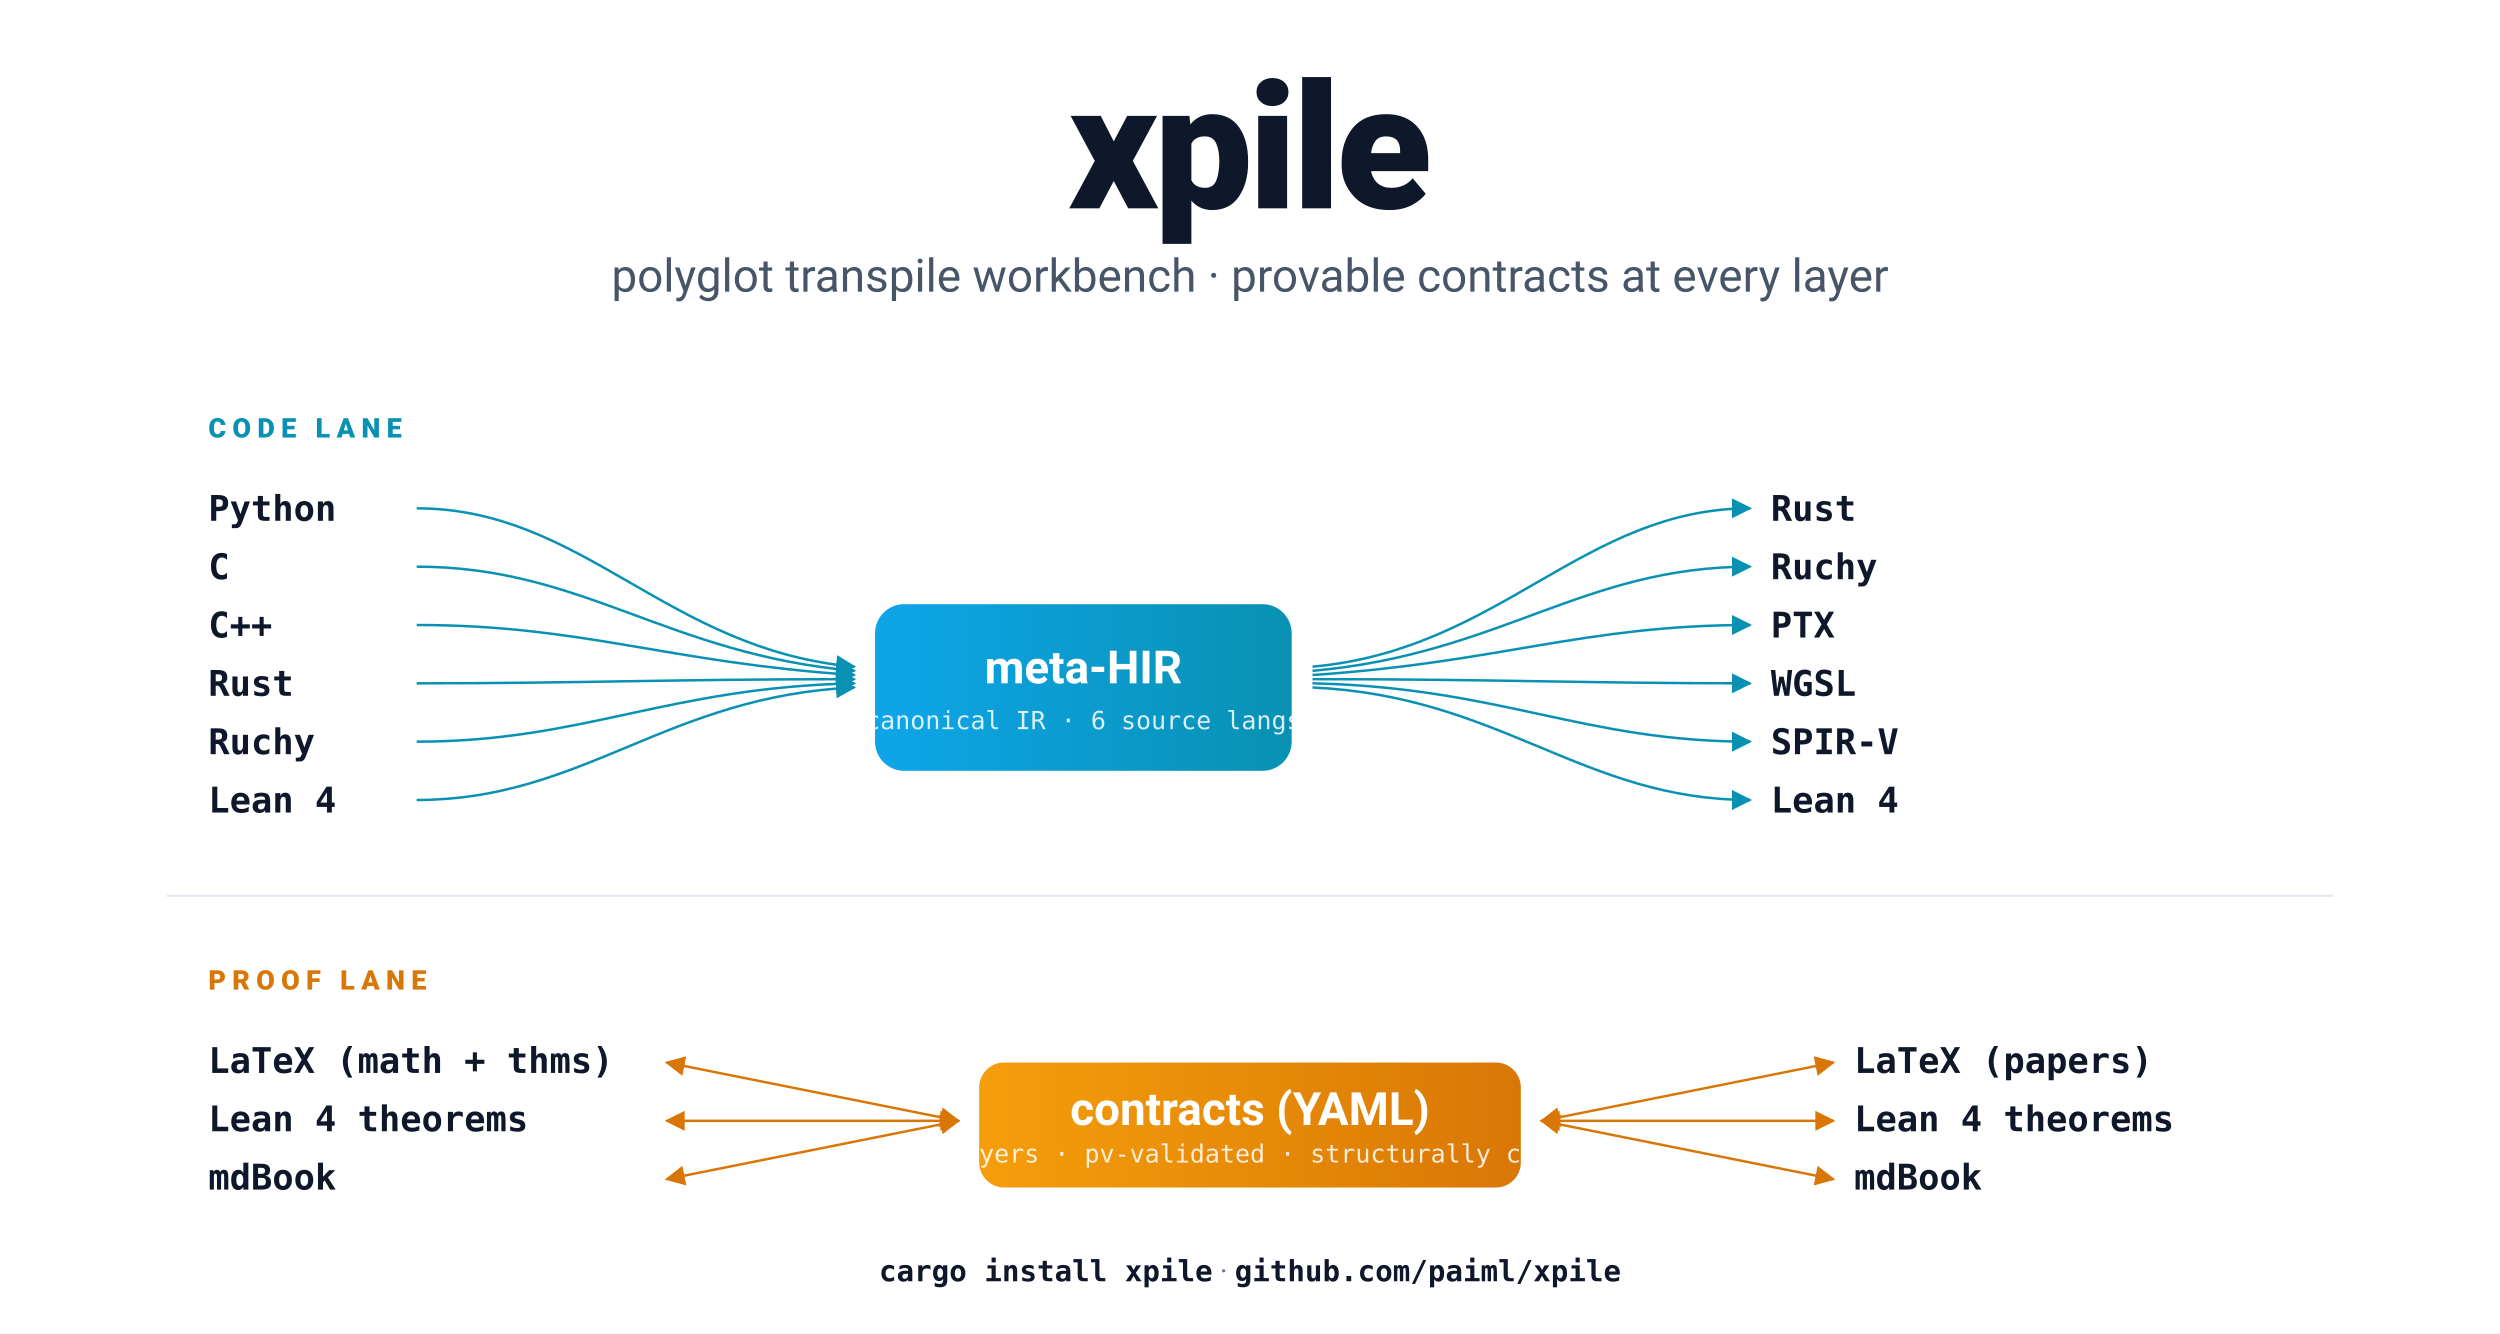
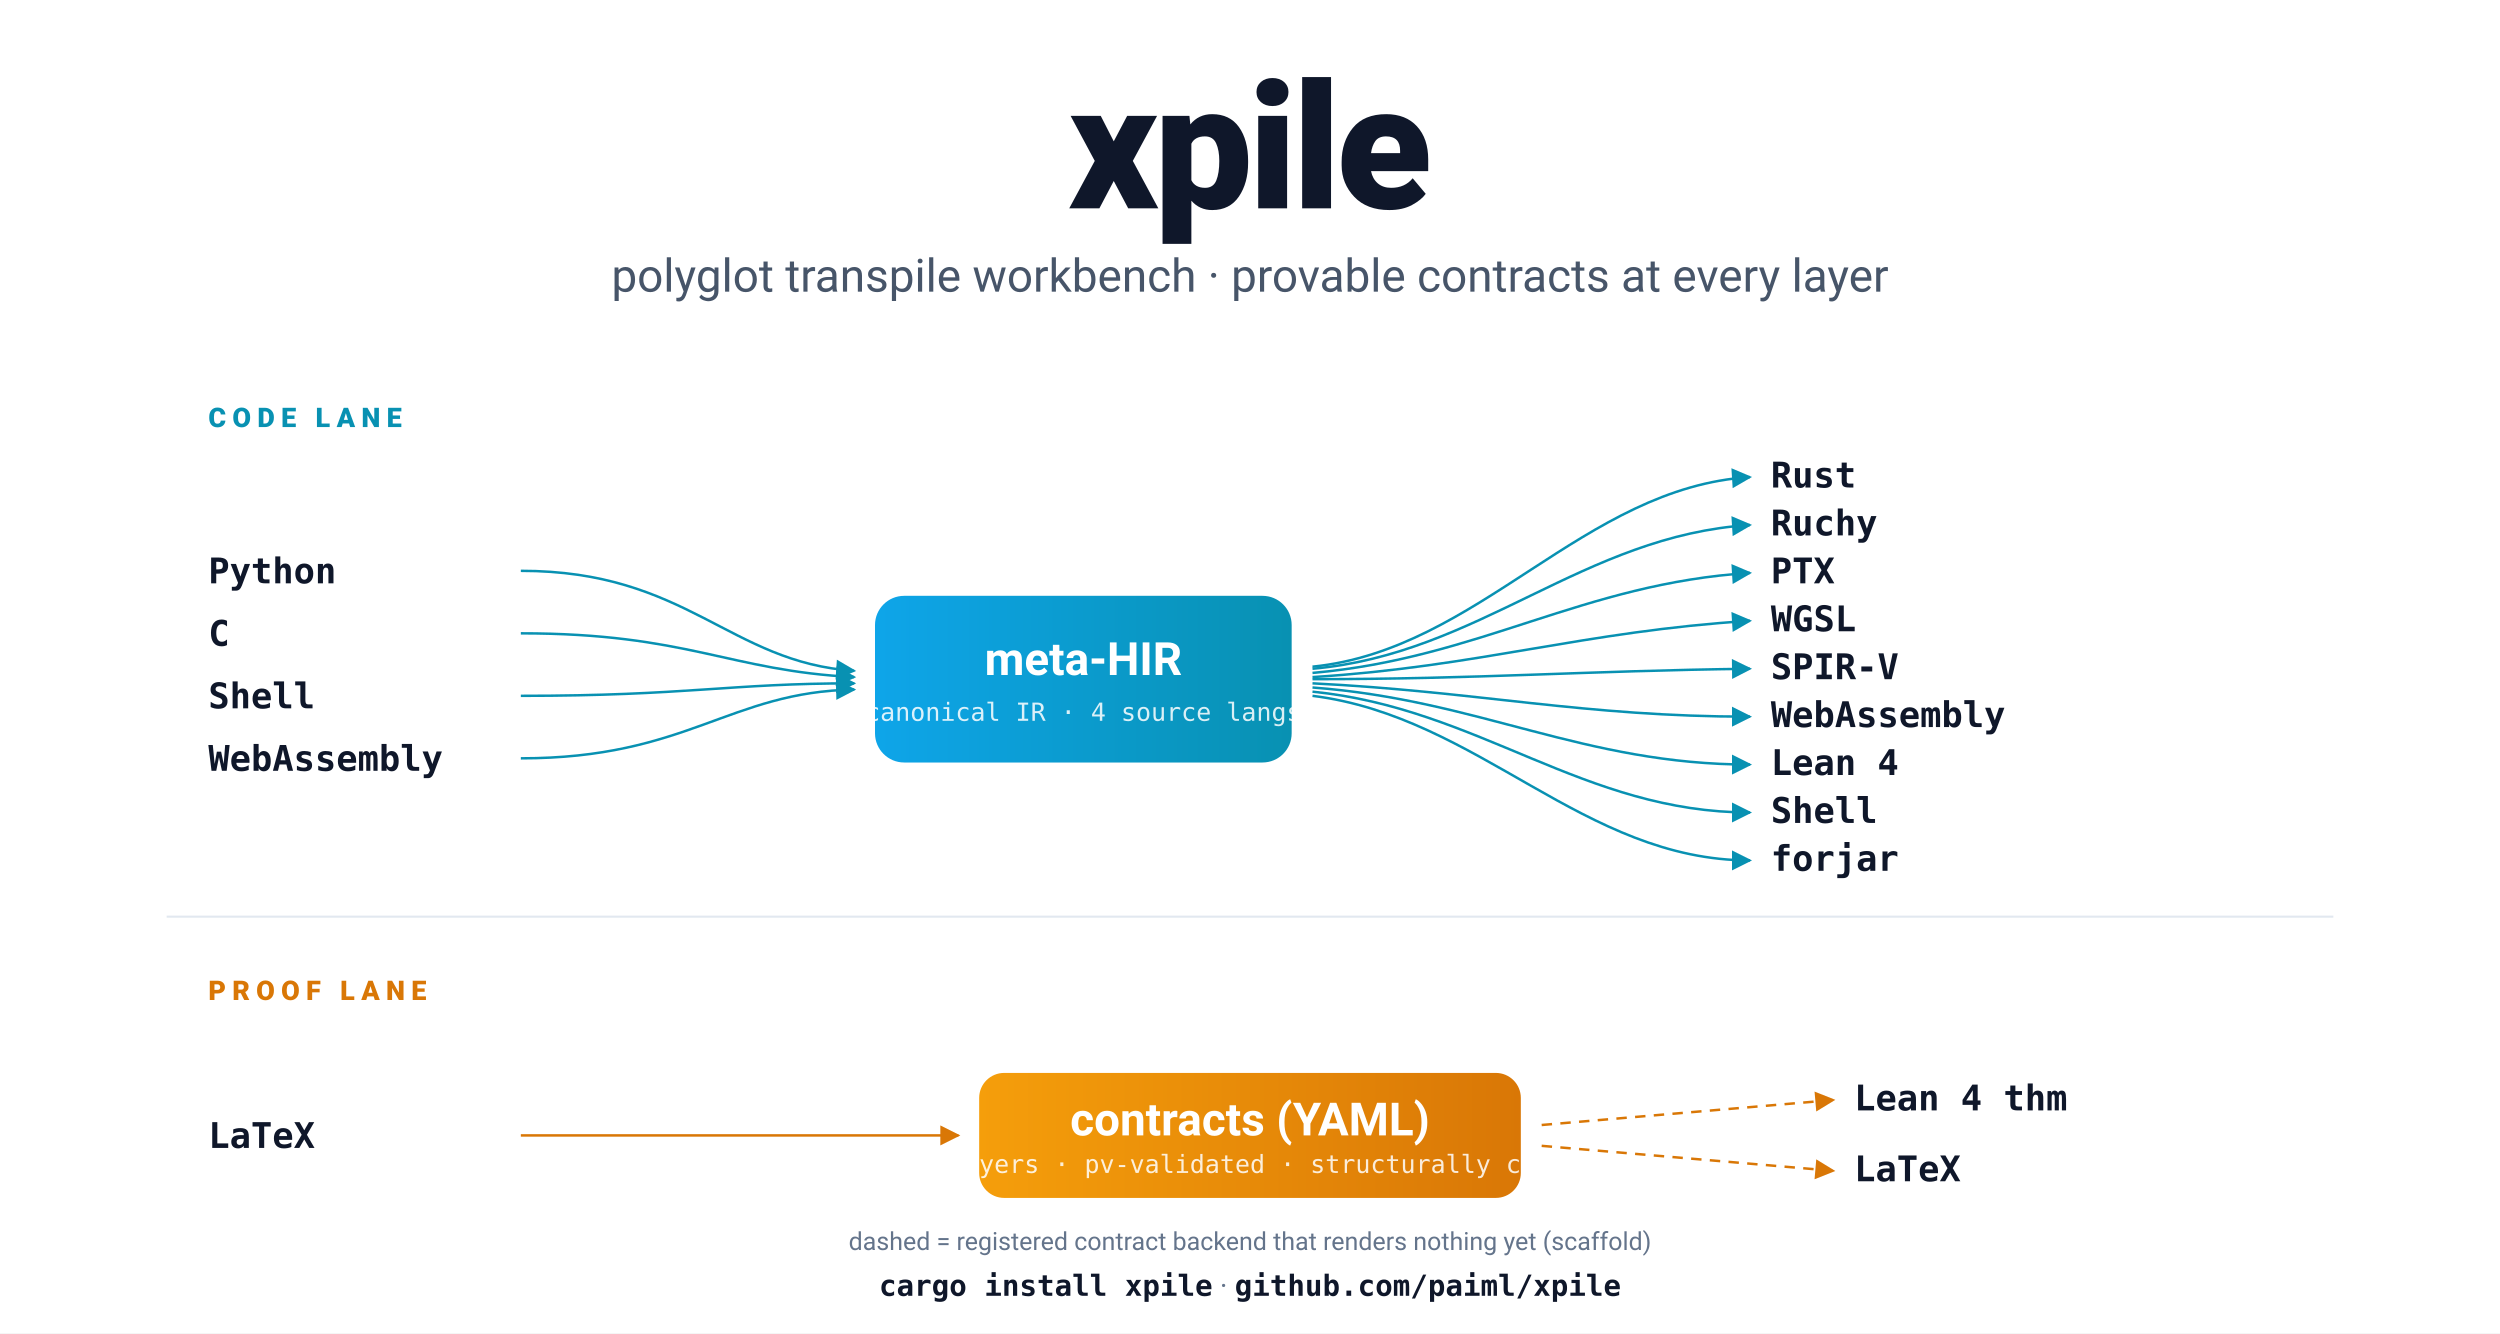
<svg xmlns="http://www.w3.org/2000/svg" viewBox="0 0 1200 640" role="img" aria-labelledby="title desc">
  <defs>
    <linearGradient id="codeGrad" x1="0%" y1="0%" x2="100%" y2="0%">
      <stop offset="0%" stop-color="#0EA5E9" />
      <stop offset="100%" stop-color="#0891B2" />
    </linearGradient>
    <linearGradient id="proofGrad" x1="0%" y1="0%" x2="100%" y2="0%">
      <stop offset="0%" stop-color="#F59E0B" />
      <stop offset="100%" stop-color="#D97706" />
    </linearGradient>
    <marker id="arrowCode" viewBox="0 0 10 10" refX="9" refY="5" markerWidth="8" markerHeight="8" orient="auto-start-reverse">
      <path d="M 0 0 L 10 5 L 0 10 z" fill="#0891B2" />
    </marker>
    <marker id="arrowProof" viewBox="0 0 10 10" refX="9" refY="5" markerWidth="8" markerHeight="8" orient="auto-start-reverse">
      <path d="M 0 0 L 10 5 L 0 10 z" fill="#D97706" />
    </marker>
  </defs>
  <style>
    .sans { font-family: ui-sans-serif, system-ui, -apple-system, "Segoe UI", Roboto, sans-serif; }
    .mono { font-family: ui-monospace, "SF Mono", Menlo, Consolas, monospace; }
    .title { font-size: 84px; font-weight: 800; fill: #0F172A; letter-spacing: -2px; }
    .tagline { font-size: 22px; fill: #475569; }
    .laneLabel { font-size: 13px; font-weight: 800; letter-spacing: 3px; }
    .lang { font-size: 17px; font-weight: 600; fill: #0F172A; }
    .hub { font-size: 22px; font-weight: 700; fill: #FFFFFF; }
    .hubSub { font-size: 12px; fill: #FFFFFF; opacity: 0.85; }
    .footer { font-size: 14px; fill: #64748B; }
    .footerKbd { font-size: 14px; fill: #0F172A; font-weight: 600; }
+     .legend { font-size: 12px; fill: #64748B; }
    .divider { stroke: #E2E8F0; stroke-width: 1; }
  </style>
  <rect width="1200" height="640" fill="#FFFFFF" />
  <text x="600" y="100" text-anchor="middle" class="sans title">xpile</text>
  <text x="600" y="140" text-anchor="middle" class="sans tagline">polyglot transpile workbench · provable contracts at every layer</text>
-   <text x="100" y="210" class="sans laneLabel" fill="#0891B2">CODE  LANE</text>
+   <text x="100" y="205" class="sans laneLabel" fill="#0891B2">CODE  LANE</text>
  <g class="mono lang">
-     <text x="100" y="250">Python</text>
-     <text x="100" y="278">C</text>
-     <text x="100" y="306">C++</text>
-     <text x="100" y="334">Rust</text>
-     <text x="100" y="362">Ruchy</text>
-     <text x="100" y="390">Lean 4</text>
+     <text x="100" y="280" data-frontend="python">Python</text>
+     <text x="100" y="310" data-frontend="c">C</text>
+     <text x="100" y="340" data-frontend="bashrs">Shell</text>
+     <text x="100" y="370" data-frontend="wasm">WebAssembly</text>
  </g>
  <g stroke="#0891B2" stroke-width="1.2" fill="none" marker-end="url(#arrowCode)">
-     <path d="M 200 244 C 280 244, 320 312, 410 320" />
-     <path d="M 200 272 C 280 272, 320 314, 410 322" />
-     <path d="M 200 300 C 280 300, 320 318, 410 324" />
-     <path d="M 200 328 C 280 328, 320 326, 410 326" />
-     <path d="M 200 356 C 280 356, 320 330, 410 328" />
-     <path d="M 200 384 C 280 384, 320 334, 410 330" />
+     <path d="M 250 274 C 330 274, 350 318, 410 322" />
+     <path d="M 250 304 C 330 304, 350 322, 410 325" />
+     <path d="M 250 334 C 330 334, 350 328, 410 328" />
+     <path d="M 250 364 C 330 364, 350 332, 410 331" />
  </g>
-   <rect x="420" y="290" width="200" height="80" rx="14" fill="url(#codeGrad)" />
-   <text x="520" y="328" text-anchor="middle" class="sans hub">meta-HIR</text>
-   <text x="520" y="350" text-anchor="middle" class="mono hubSub">canonical IR · 6 source langs</text>
+   <rect x="420" y="286" width="200" height="80" rx="14" fill="url(#codeGrad)" />
+   <text x="520" y="324" text-anchor="middle" class="sans hub">meta-HIR</text>
+   <text x="520" y="346" text-anchor="middle" class="mono hubSub">canonical IR · 4 source langs</text>
  <g stroke="#0891B2" stroke-width="1.2" fill="none" marker-end="url(#arrowCode)">
-     <path d="M 630 320 C 720 312, 760 244, 840 244" />
-     <path d="M 630 322 C 720 314, 760 272, 840 272" />
-     <path d="M 630 324 C 720 318, 760 300, 840 300" />
-     <path d="M 630 326 C 720 326, 760 328, 840 328" />
-     <path d="M 630 328 C 720 330, 760 356, 840 356" />
-     <path d="M 630 330 C 720 334, 760 384, 840 384" />
+     <path d="M 630 320 C 710 312, 760 234, 840 229" />
+     <path d="M 630 321 C 710 314, 760 257, 840 252" />
+     <path d="M 630 323 C 710 316, 760 280, 840 275" />
+     <path d="M 630 325 C 710 320, 760 303, 840 298" />
+     <path d="M 630 326 C 710 326, 760 322, 840 321" />
+     <path d="M 630 328 C 710 332, 760 344, 840 344" />
+     <path d="M 630 330 C 710 336, 760 367, 840 367" />
+     <path d="M 630 332 C 710 340, 760 390, 840 390" />
+     <path d="M 630 334 C 710 344, 760 413, 840 413" />
  </g>
  <g class="mono lang">
-     <text x="850" y="250">Rust</text>
-     <text x="850" y="278">Ruchy</text>
-     <text x="850" y="306">PTX</text>
-     <text x="850" y="334">WGSL</text>
-     <text x="850" y="362">SPIR-V</text>
-     <text x="850" y="390">Lean 4</text>
+     <text x="850" y="234" data-backend="rust">Rust</text>
+     <text x="850" y="257" data-backend="ruchy">Ruchy</text>
+     <text x="850" y="280" data-backend="ptx">PTX</text>
+     <text x="850" y="303" data-backend="wgsl">WGSL</text>
+     <text x="850" y="326" data-backend="spirv">SPIR-V</text>
+     <text x="850" y="349" data-backend="wasm">WebAssembly</text>
+     <text x="850" y="372" data-backend="lean">Lean 4</text>
+     <text x="850" y="395" data-backend="bashrs">Shell</text>
+     <text x="850" y="418" data-backend="forjar">forjar</text>
  </g>
-   <line x1="80" y1="430" x2="1120" y2="430" class="divider" />
-   <text x="100" y="475" class="sans laneLabel" fill="#D97706">PROOF  LANE</text>
+   <line x1="80" y1="440" x2="1120" y2="440" class="divider" />
+   <text x="100" y="480" class="sans laneLabel" fill="#D97706">PROOF  LANE</text>
  <g class="mono lang">
-     <text x="100" y="515">LaTeX (math + thms)</text>
-     <text x="100" y="543">Lean 4 theorems</text>
-     <text x="100" y="571">mdBook</text>
+     <text x="100" y="551" data-contract-frontend="latex">LaTeX</text>
  </g>
-   <g stroke="#D97706" stroke-width="1.2" fill="none" marker-end="url(#arrowProof)" marker-start="url(#arrowProof)">
-     <path d="M 320 510 L 460 538" />
-     <path d="M 320 538 L 460 538" />
-     <path d="M 320 566 L 460 538" />
+   <g stroke="#D97706" stroke-width="1.2" fill="none" marker-end="url(#arrowProof)">
+     <path d="M 250 545 L 460 545" />
  </g>
-   <rect x="470" y="510" width="260" height="60" rx="12" fill="url(#proofGrad)" />
-   <text x="600" y="540" text-anchor="middle" class="sans hub">contracts (YAML)</text>
-   <text x="600" y="558" text-anchor="middle" class="mono hubSub">5 layers · pv-validated · structurally cited</text>
-   <g stroke="#D97706" stroke-width="1.2" fill="none" marker-end="url(#arrowProof)" marker-start="url(#arrowProof)">
-     <path d="M 740 538 L 880 510" />
-     <path d="M 740 538 L 880 538" />
-     <path d="M 740 538 L 880 566" />
+   <rect x="470" y="515" width="260" height="60" rx="12" fill="url(#proofGrad)" />
+   <text x="600" y="545" text-anchor="middle" class="sans hub">contracts (YAML)</text>
+   <text x="600" y="563" text-anchor="middle" class="mono hubSub">5 layers · pv-validated · structurally cited</text>
+   <g stroke="#D97706" stroke-width="1.2" fill="none" stroke-dasharray="5 4" marker-end="url(#arrowProof)">
+     <path d="M 740 540 L 880 528" />
+     <path d="M 740 550 L 880 562" />
  </g>
  <g class="mono lang">
-     <text x="890" y="515">LaTeX (papers)</text>
-     <text x="890" y="543">Lean 4 theorems</text>
-     <text x="890" y="571">mdBook</text>
+     <text x="890" y="533" data-contract-backend="lean-theorem">Lean 4 thm</text>
+     <text x="890" y="567" data-contract-backend="latex">LaTeX</text>
  </g>
-   <text x="600" y="615" text-anchor="middle" class="sans footer">
+   <text x="600" y="600" text-anchor="middle" class="sans legend">dashed = registered contract backend that renders nothing yet (scaffold)</text>
+   <text x="600" y="622" text-anchor="middle" class="sans footer">
    <tspan class="mono footerKbd">cargo install xpile</tspan>
    <tspan>  ·  </tspan>
    <tspan class="mono footerKbd">github.com/paiml/xpile</tspan>
  </text>
</svg>
